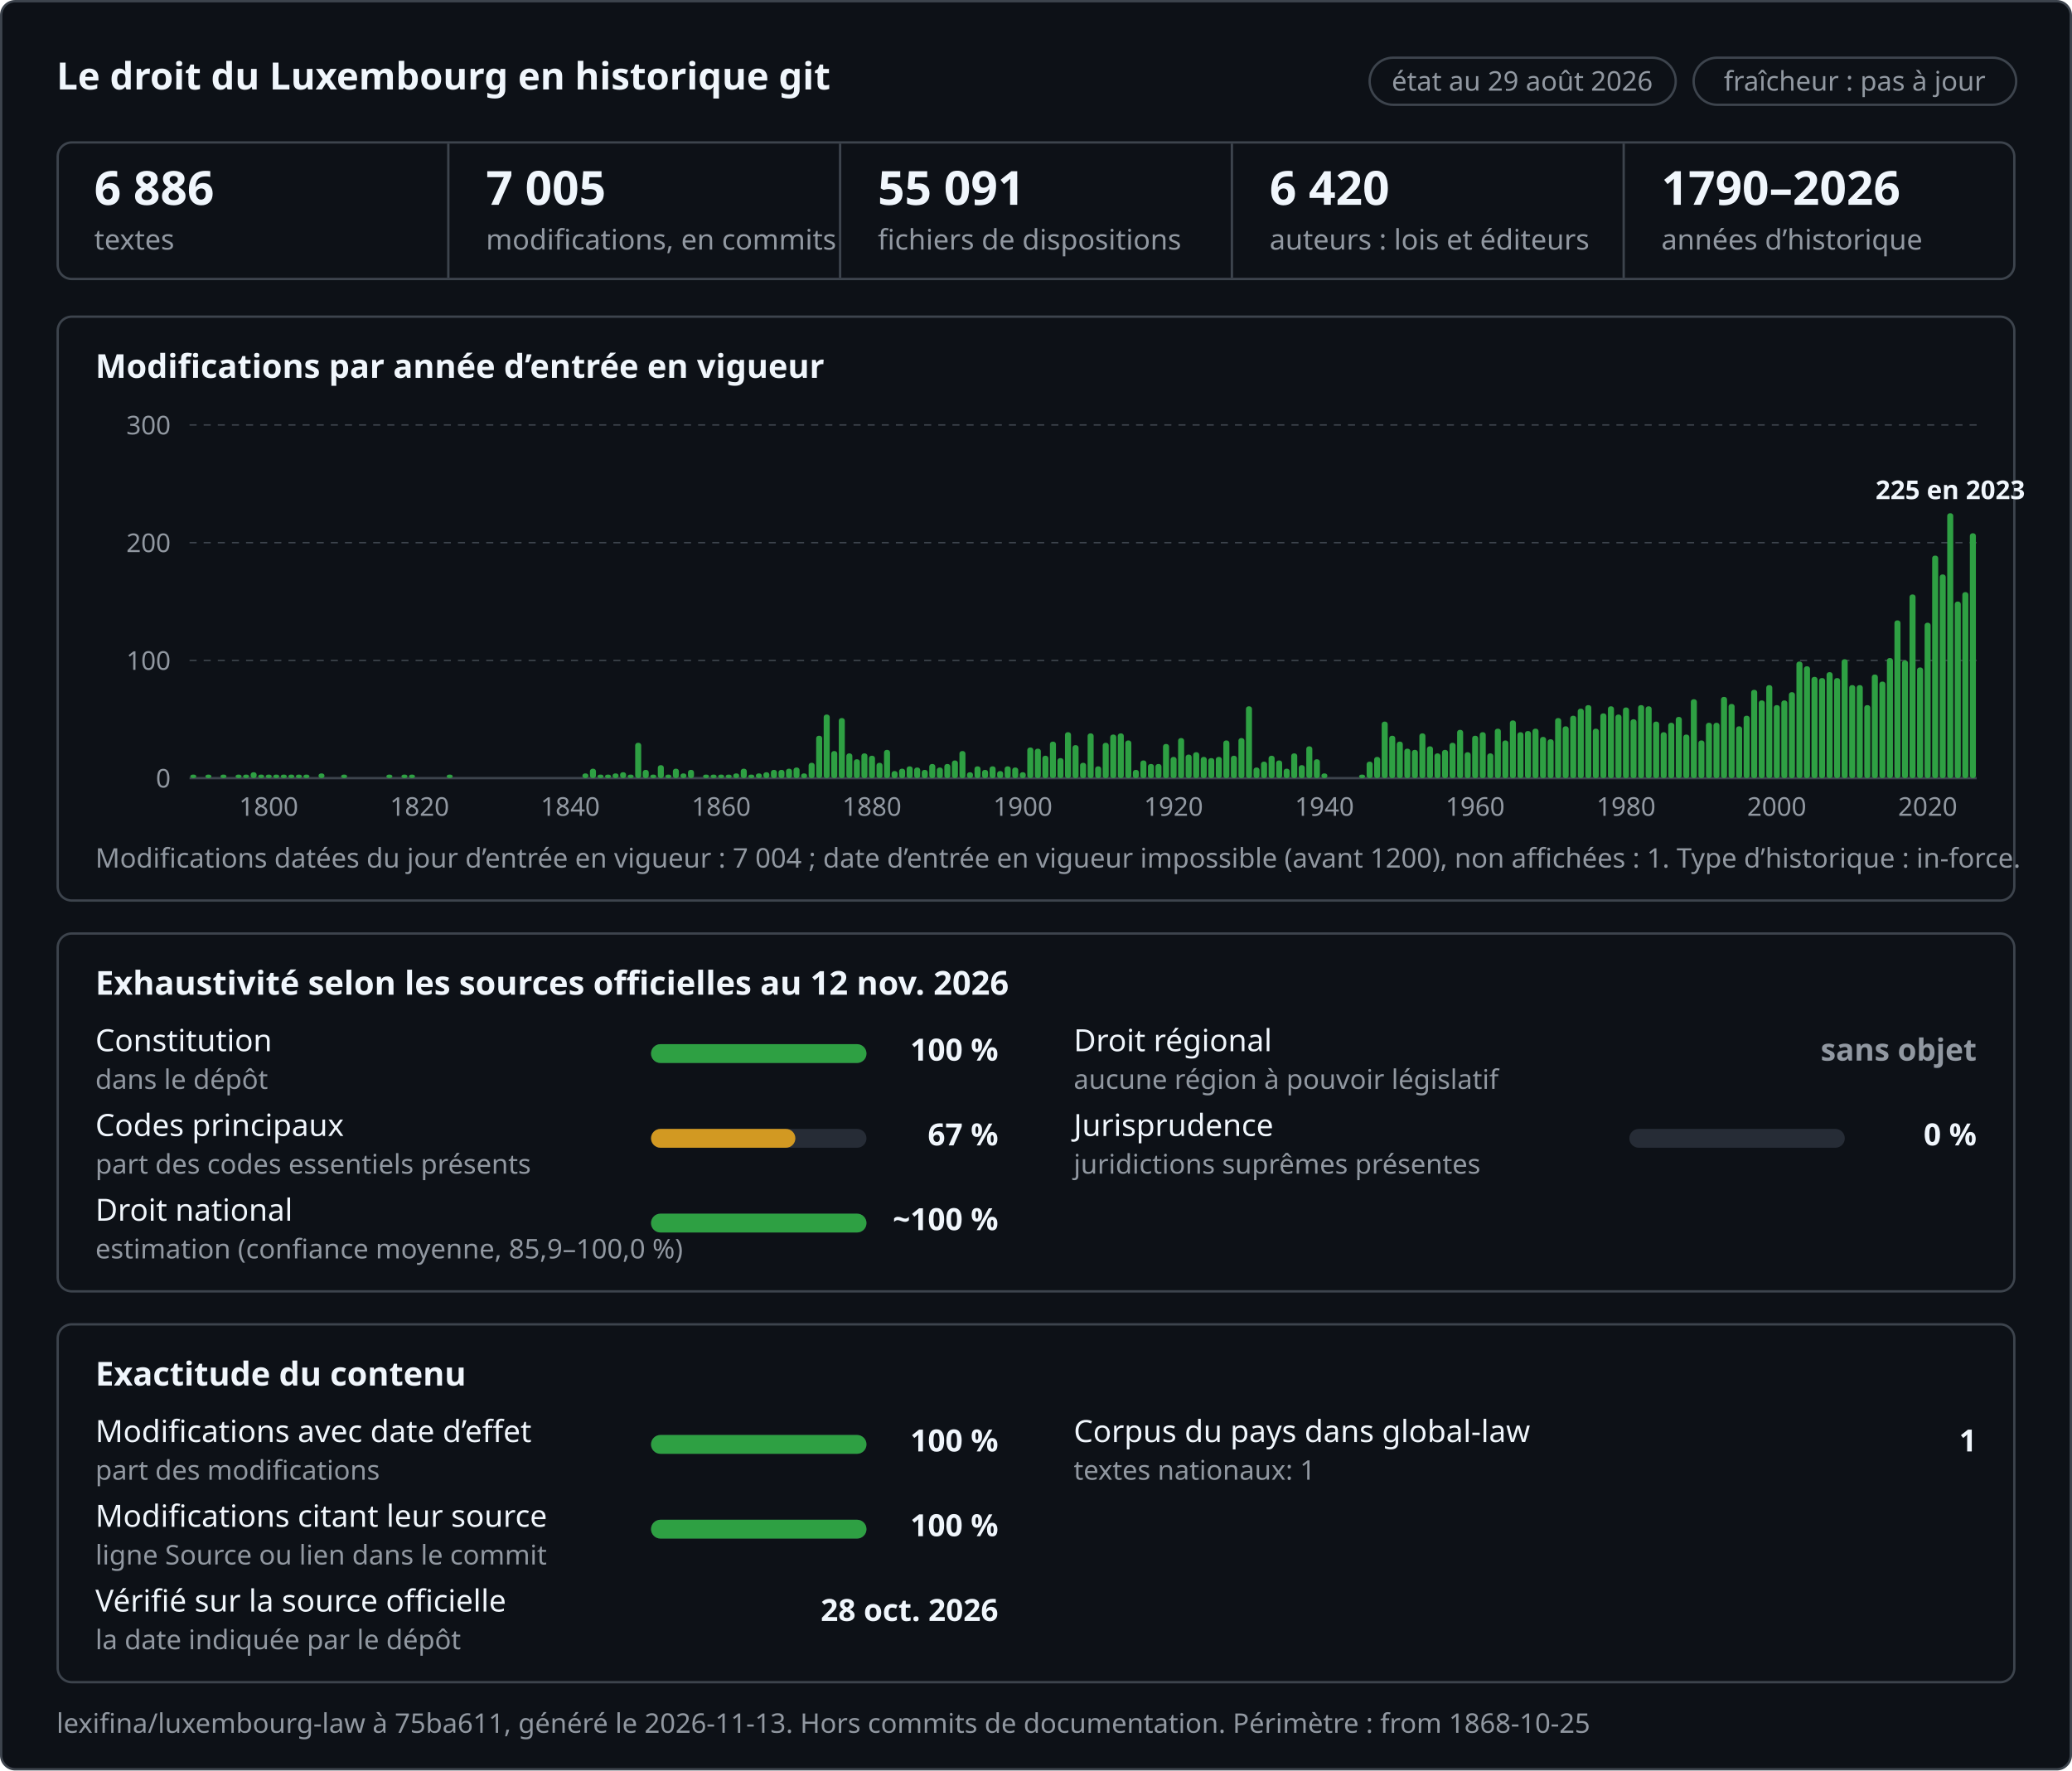
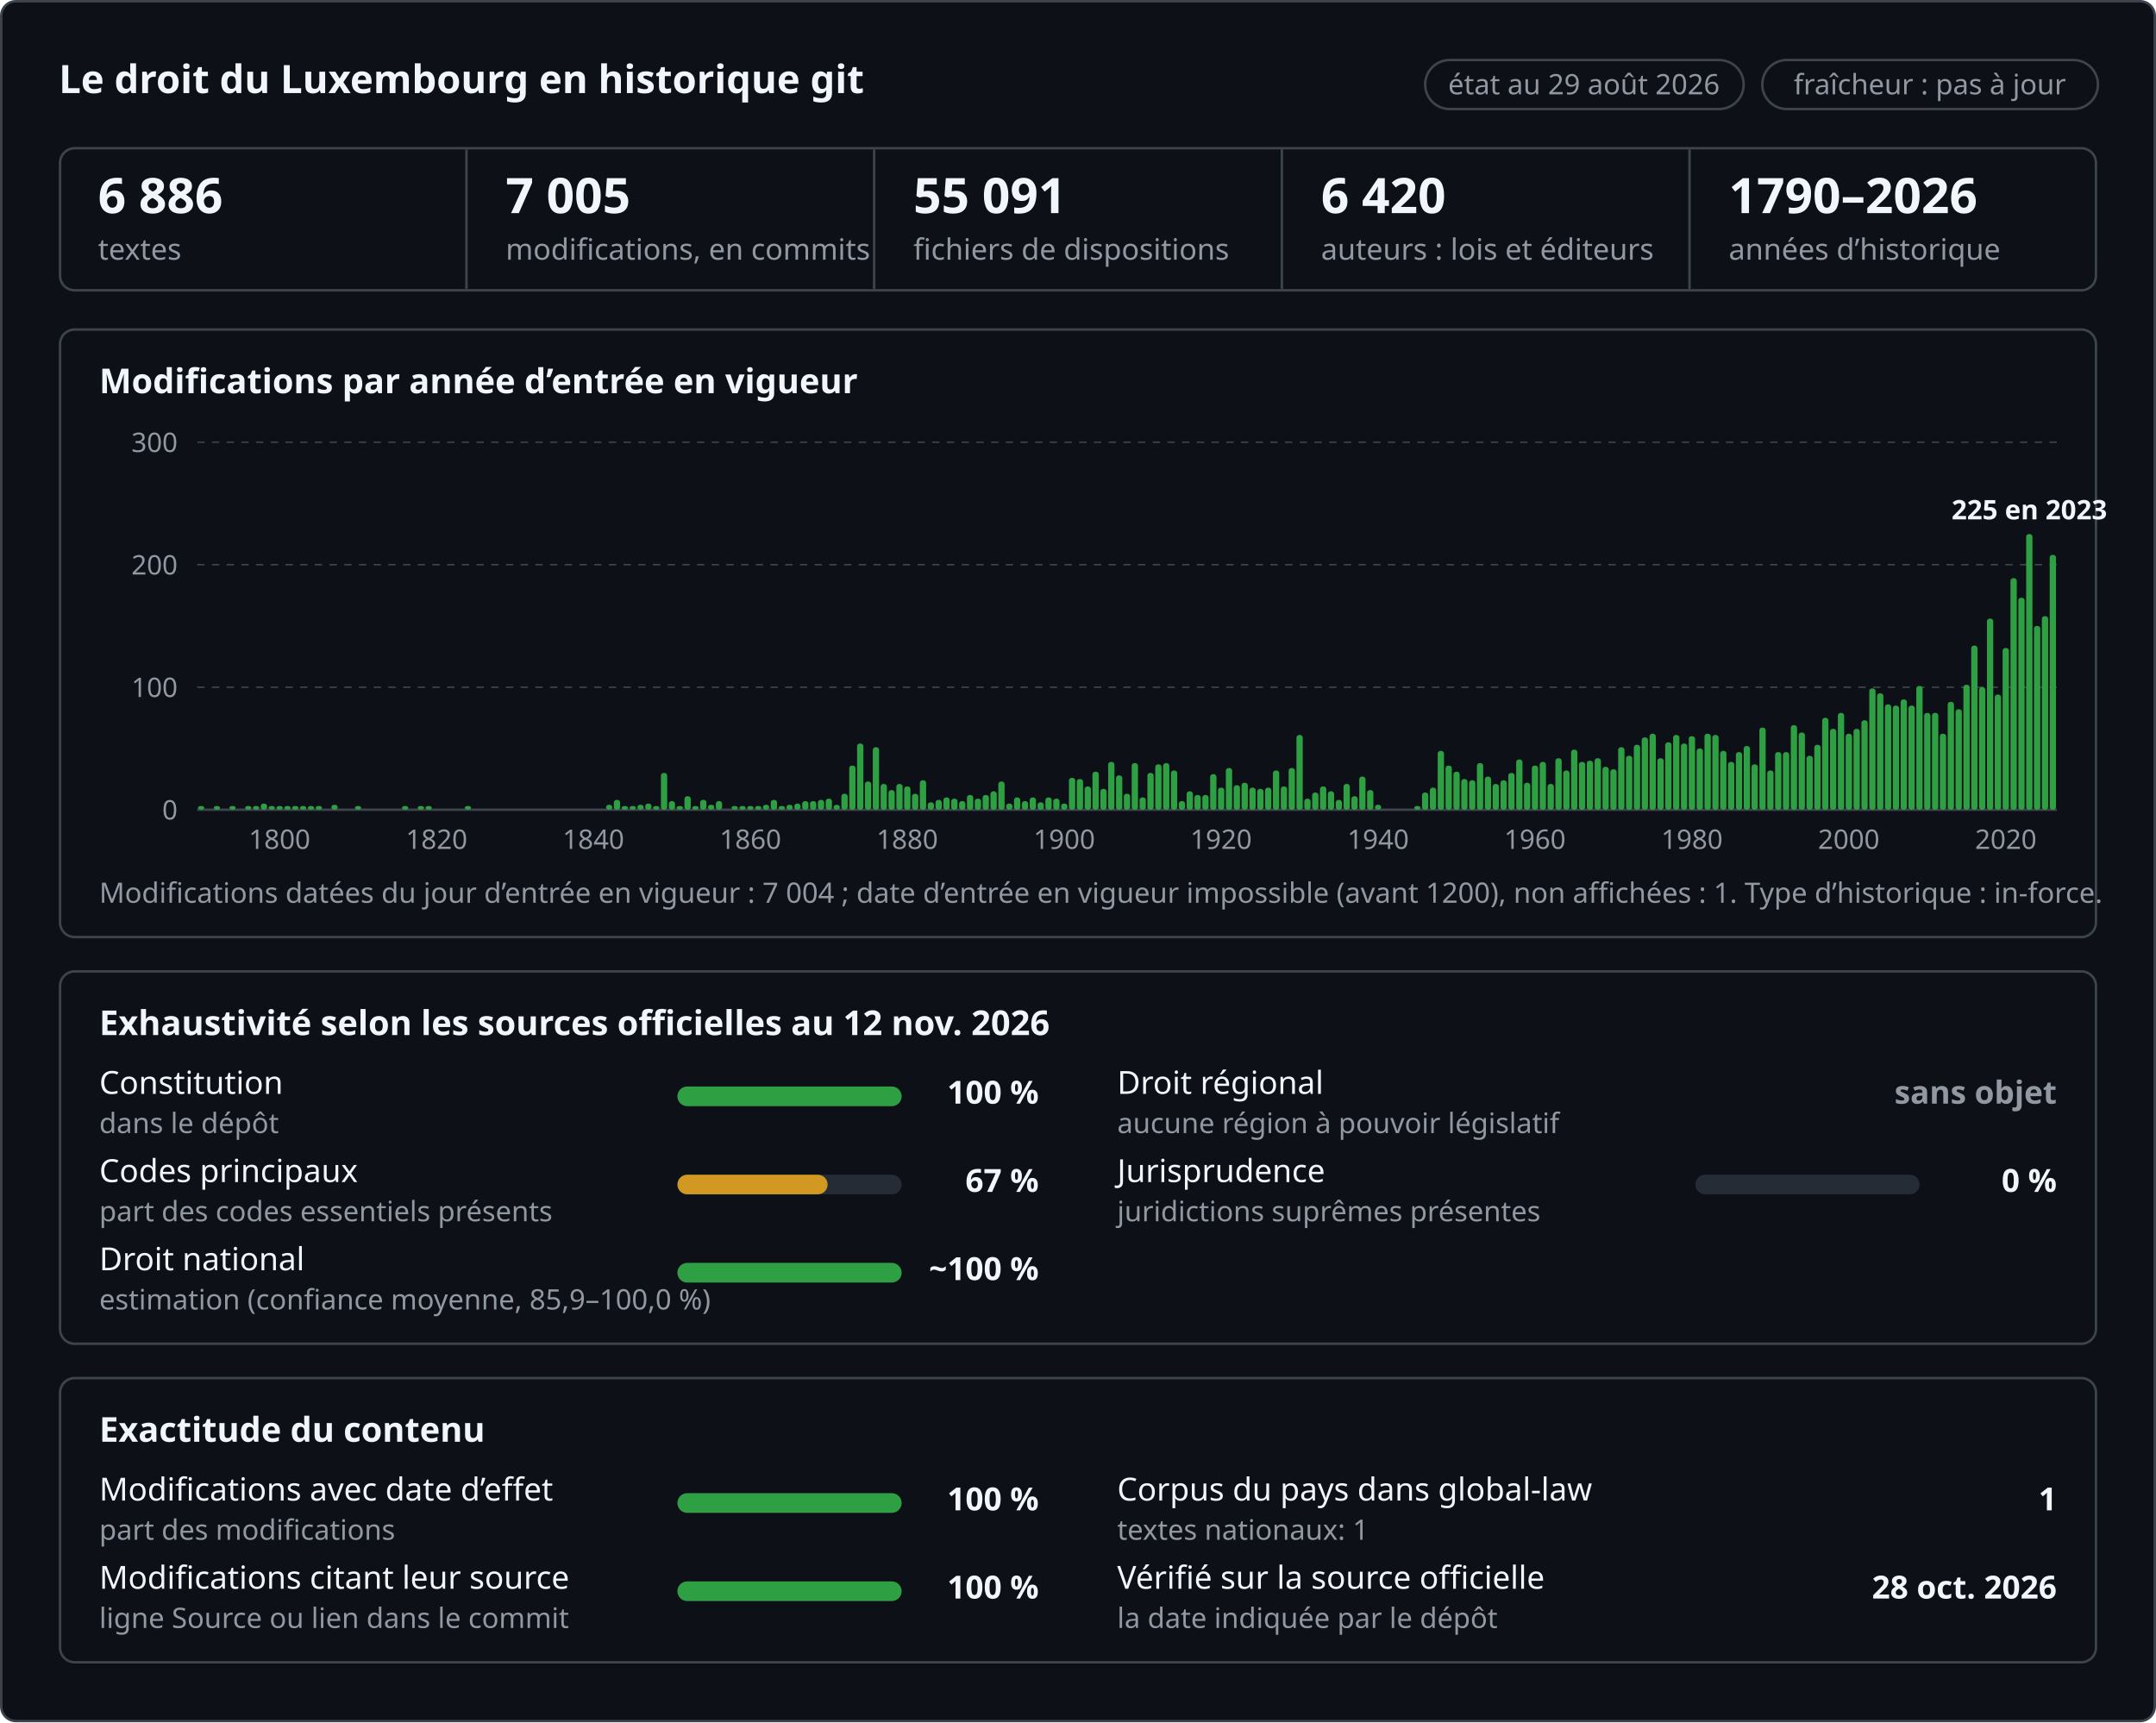
- <svg xmlns="http://www.w3.org/2000/svg" width="880" height="752" viewBox="0 0 880 752" font-family="-apple-system,BlinkMacSystemFont,Segoe UI,Noto Sans,Helvetica,Arial,sans-serif">
-   <rect x="0.5" y="0.5" width="879" height="751" rx="6" fill="#0d1117" stroke="#3d444d" />
+ <svg xmlns="http://www.w3.org/2000/svg" width="880" height="703" viewBox="0 0 880 703" font-family="-apple-system,BlinkMacSystemFont,Segoe UI,Noto Sans,Helvetica,Arial,sans-serif">
+   <rect x="0.5" y="0.5" width="879" height="702" rx="6" fill="#0d1117" stroke="#3d444d" />
  <text x="24" y="38" font-size="16" font-weight="600" fill="#f0f6fc">Le droit du Luxembourg en historique git</text>
  <rect x="581.7" y="24.5" width="130" height="20" rx="10" fill="none" stroke="#3d444d" />
  <text x="646.5" y="38.5" font-size="11.5" font-weight="500" text-anchor="middle" fill="#9198a1">état au 29 août 2026</text>
  <rect x="719.3" y="24.5" width="137" height="20" rx="10" fill="none" stroke="#3d444d" />
  <text x="787.7" y="38.5" font-size="11.5" font-weight="500" text-anchor="middle" fill="#9198a1">fraîcheur : pas à jour</text>
  <rect x="24.5" y="60.5" width="831" height="58" rx="6" fill="#0d1117" stroke="#3d444d" />
  <text x="40.0" y="87" font-size="20" font-weight="600" fill="#f0f6fc">6 886</text>
  <text x="40.0" y="106" font-size="12" fill="#9198a1">textes</text>
  <line x1="190.4" y1="61" x2="190.4" y2="118" stroke="#3d444d" />
  <text x="206.4" y="87" font-size="20" font-weight="600" fill="#f0f6fc">7 005</text>
  <text x="206.4" y="106" font-size="12" fill="#9198a1">modifications, en commits</text>
  <line x1="356.8" y1="61" x2="356.8" y2="118" stroke="#3d444d" />
  <text x="372.8" y="87" font-size="20" font-weight="600" fill="#f0f6fc">55 091</text>
  <text x="372.8" y="106" font-size="12" fill="#9198a1">fichiers de dispositions</text>
  <line x1="523.2" y1="61" x2="523.2" y2="118" stroke="#3d444d" />
  <text x="539.2" y="87" font-size="20" font-weight="600" fill="#f0f6fc">6 420</text>
  <text x="539.2" y="106" font-size="12" fill="#9198a1">auteurs : lois et éditeurs</text>
  <line x1="689.6" y1="61" x2="689.6" y2="118" stroke="#3d444d" />
  <text x="705.6" y="87" font-size="20" font-weight="600" fill="#f0f6fc">1790–2026</text>
  <text x="705.6" y="106" font-size="12" fill="#9198a1">années d’historique</text>
  <rect x="24.5" y="134.5" width="831" height="248" rx="6" fill="#0d1117" stroke="#3d444d" />
  <text x="40.5" y="160.5" font-size="14" font-weight="600" fill="#f0f6fc">Modifications par année d’entrée en vigueur</text>
  <line x1="80.5" y1="330.5" x2="839.5" y2="330.5" stroke="#3d444d" stroke-width="1" />
  <text x="72.5" y="334.5" font-size="11" text-anchor="end" fill="#9198a1">0</text>
  <line x1="80.5" y1="280.5" x2="839.5" y2="280.5" stroke="#3d444d" stroke-width="0.6" stroke-dasharray="3 3" />
  <text x="72.5" y="284.5" font-size="11" text-anchor="end" fill="#9198a1">100</text>
  <line x1="80.5" y1="230.5" x2="839.5" y2="230.5" stroke="#3d444d" stroke-width="0.6" stroke-dasharray="3 3" />
  <text x="72.5" y="234.5" font-size="11" text-anchor="end" fill="#9198a1">200</text>
  <line x1="80.5" y1="180.5" x2="839.5" y2="180.5" stroke="#3d444d" stroke-width="0.6" stroke-dasharray="3 3" />
  <text x="72.5" y="184.5" font-size="11" text-anchor="end" fill="#9198a1">300</text>
  <rect x="80.82" y="329.0" width="2.56" height="1.5" rx="1.1" fill="#2ea043" />
  <rect x="87.23" y="329.0" width="2.56" height="1.5" rx="1.1" fill="#2ea043" />
  <rect x="93.63" y="329.0" width="2.56" height="1.5" rx="1.1" fill="#2ea043" />
  <rect x="100.04" y="329.0" width="2.56" height="1.5" rx="1.1" fill="#2ea043" />
  <rect x="103.24" y="329.0" width="2.56" height="1.5" rx="1.1" fill="#2ea043" />
  <rect x="106.44" y="328.0" width="2.56" height="2.5" rx="1.1" fill="#2ea043" />
  <rect x="109.64" y="329.0" width="2.56" height="1.5" rx="1.1" fill="#2ea043" />
  <rect x="112.85" y="329.0" width="2.56" height="1.5" rx="1.1" fill="#2ea043" />
  <text x="114.1" y="346.5" font-size="11" text-anchor="middle" fill="#9198a1">1800</text>
  <rect x="116.05" y="329.0" width="2.56" height="1.5" rx="1.1" fill="#2ea043" />
  <rect x="119.25" y="329.0" width="2.56" height="1.5" rx="1.1" fill="#2ea043" />
  <rect x="122.45" y="329.0" width="2.56" height="1.5" rx="1.1" fill="#2ea043" />
  <rect x="125.66" y="329.0" width="2.56" height="1.5" rx="1.1" fill="#2ea043" />
  <rect x="128.86" y="329.0" width="2.56" height="1.5" rx="1.1" fill="#2ea043" />
  <rect x="135.26" y="328.5" width="2.56" height="2.0" rx="1.1" fill="#2ea043" />
  <rect x="144.87" y="329.0" width="2.56" height="1.5" rx="1.1" fill="#2ea043" />
  <rect x="164.09" y="329.0" width="2.56" height="1.5" rx="1.1" fill="#2ea043" />
  <rect x="170.49" y="329.0" width="2.56" height="1.5" rx="1.1" fill="#2ea043" />
  <rect x="173.69" y="329.0" width="2.56" height="1.5" rx="1.1" fill="#2ea043" />
  <text x="178.2" y="346.5" font-size="11" text-anchor="middle" fill="#9198a1">1820</text>
  <rect x="189.71" y="329.0" width="2.56" height="1.5" rx="1.1" fill="#2ea043" />
  <text x="242.2" y="346.5" font-size="11" text-anchor="middle" fill="#9198a1">1840</text>
  <rect x="247.35" y="328.5" width="2.56" height="2.0" rx="1.1" fill="#2ea043" />
  <rect x="250.55" y="326.5" width="2.56" height="4.0" rx="1.1" fill="#2ea043" />
  <rect x="253.76" y="329.0" width="2.56" height="1.5" rx="1.1" fill="#2ea043" />
  <rect x="256.96" y="329.0" width="2.56" height="1.5" rx="1.1" fill="#2ea043" />
  <rect x="260.16" y="328.5" width="2.56" height="2.0" rx="1.1" fill="#2ea043" />
  <rect x="263.36" y="328.0" width="2.56" height="2.5" rx="1.1" fill="#2ea043" />
  <rect x="266.57" y="329.0" width="2.56" height="1.5" rx="1.1" fill="#2ea043" />
  <rect x="269.77" y="315.5" width="2.56" height="15.0" rx="1.1" fill="#2ea043" />
  <rect x="272.97" y="327.0" width="2.56" height="3.5" rx="1.1" fill="#2ea043" />
  <rect x="276.17" y="329.0" width="2.56" height="1.5" rx="1.1" fill="#2ea043" />
  <rect x="279.38" y="325.0" width="2.56" height="5.5" rx="1.1" fill="#2ea043" />
  <rect x="282.58" y="329.0" width="2.56" height="1.5" rx="1.1" fill="#2ea043" />
  <rect x="285.78" y="326.5" width="2.56" height="4.0" rx="1.1" fill="#2ea043" />
  <rect x="288.98" y="328.5" width="2.56" height="2.0" rx="1.1" fill="#2ea043" />
  <rect x="292.19" y="327.0" width="2.56" height="3.5" rx="1.1" fill="#2ea043" />
  <rect x="298.59" y="329.0" width="2.56" height="1.5" rx="1.1" fill="#2ea043" />
  <rect x="301.79" y="329.0" width="2.56" height="1.5" rx="1.1" fill="#2ea043" />
  <rect x="305.00" y="329.0" width="2.56" height="1.5" rx="1.1" fill="#2ea043" />
  <text x="306.3" y="346.5" font-size="11" text-anchor="middle" fill="#9198a1">1860</text>
  <rect x="308.20" y="329.0" width="2.56" height="1.5" rx="1.1" fill="#2ea043" />
  <rect x="311.40" y="328.5" width="2.56" height="2.0" rx="1.1" fill="#2ea043" />
  <rect x="314.61" y="326.5" width="2.56" height="4.0" rx="1.1" fill="#2ea043" />
  <rect x="317.81" y="329.0" width="2.56" height="1.5" rx="1.1" fill="#2ea043" />
  <rect x="321.01" y="328.5" width="2.56" height="2.0" rx="1.1" fill="#2ea043" />
  <rect x="324.21" y="328.0" width="2.56" height="2.5" rx="1.1" fill="#2ea043" />
  <rect x="327.42" y="327.0" width="2.56" height="3.5" rx="1.1" fill="#2ea043" />
  <rect x="330.62" y="327.0" width="2.56" height="3.5" rx="1.1" fill="#2ea043" />
  <rect x="333.82" y="326.5" width="2.56" height="4.0" rx="1.1" fill="#2ea043" />
  <rect x="337.02" y="326.0" width="2.56" height="4.5" rx="1.1" fill="#2ea043" />
  <rect x="340.23" y="328.5" width="2.56" height="2.0" rx="1.1" fill="#2ea043" />
  <rect x="343.43" y="324.0" width="2.56" height="6.5" rx="1.1" fill="#2ea043" />
  <rect x="346.63" y="312.5" width="2.56" height="18.0" rx="1.1" fill="#2ea043" />
  <rect x="349.83" y="303.5" width="2.56" height="27.0" rx="1.1" fill="#2ea043" />
  <rect x="353.04" y="319.0" width="2.56" height="11.5" rx="1.1" fill="#2ea043" />
  <rect x="356.24" y="305.0" width="2.56" height="25.5" rx="1.1" fill="#2ea043" />
  <rect x="359.44" y="320.0" width="2.56" height="10.5" rx="1.1" fill="#2ea043" />
  <rect x="362.64" y="322.5" width="2.56" height="8.0" rx="1.1" fill="#2ea043" />
  <rect x="365.85" y="320.0" width="2.56" height="10.5" rx="1.1" fill="#2ea043" />
  <rect x="369.05" y="321.0" width="2.56" height="9.5" rx="1.1" fill="#2ea043" />
  <text x="370.3" y="346.5" font-size="11" text-anchor="middle" fill="#9198a1">1880</text>
  <rect x="372.25" y="324.0" width="2.56" height="6.5" rx="1.1" fill="#2ea043" />
  <rect x="375.45" y="318.5" width="2.56" height="12.0" rx="1.1" fill="#2ea043" />
  <rect x="378.66" y="327.5" width="2.56" height="3.0" rx="1.1" fill="#2ea043" />
  <rect x="381.86" y="326.5" width="2.56" height="4.0" rx="1.1" fill="#2ea043" />
  <rect x="385.06" y="325.5" width="2.56" height="5.0" rx="1.1" fill="#2ea043" />
  <rect x="388.26" y="326.0" width="2.56" height="4.5" rx="1.1" fill="#2ea043" />
  <rect x="391.47" y="327.0" width="2.56" height="3.5" rx="1.1" fill="#2ea043" />
  <rect x="394.67" y="324.5" width="2.56" height="6.0" rx="1.1" fill="#2ea043" />
  <rect x="397.87" y="326.0" width="2.56" height="4.5" rx="1.1" fill="#2ea043" />
  <rect x="401.07" y="324.5" width="2.56" height="6.0" rx="1.1" fill="#2ea043" />
  <rect x="404.28" y="323.0" width="2.56" height="7.5" rx="1.1" fill="#2ea043" />
  <rect x="407.48" y="319.0" width="2.56" height="11.5" rx="1.1" fill="#2ea043" />
  <rect x="410.68" y="328.0" width="2.56" height="2.5" rx="1.1" fill="#2ea043" />
  <rect x="413.88" y="325.5" width="2.56" height="5.0" rx="1.1" fill="#2ea043" />
  <rect x="417.09" y="327.0" width="2.56" height="3.5" rx="1.1" fill="#2ea043" />
  <rect x="420.29" y="325.5" width="2.56" height="5.0" rx="1.1" fill="#2ea043" />
  <rect x="423.49" y="327.5" width="2.56" height="3.0" rx="1.1" fill="#2ea043" />
  <rect x="426.69" y="325.5" width="2.56" height="5.0" rx="1.1" fill="#2ea043" />
  <rect x="429.90" y="326.0" width="2.56" height="4.5" rx="1.1" fill="#2ea043" />
  <rect x="433.10" y="328.0" width="2.56" height="2.5" rx="1.1" fill="#2ea043" />
  <text x="434.4" y="346.5" font-size="11" text-anchor="middle" fill="#9198a1">1900</text>
  <rect x="436.30" y="317.5" width="2.56" height="13.0" rx="1.1" fill="#2ea043" />
  <rect x="439.50" y="318.0" width="2.56" height="12.5" rx="1.1" fill="#2ea043" />
  <rect x="442.71" y="321.0" width="2.56" height="9.5" rx="1.1" fill="#2ea043" />
  <rect x="445.91" y="315.0" width="2.56" height="15.5" rx="1.1" fill="#2ea043" />
  <rect x="449.11" y="322.0" width="2.56" height="8.5" rx="1.1" fill="#2ea043" />
  <rect x="452.31" y="311.0" width="2.56" height="19.5" rx="1.1" fill="#2ea043" />
  <rect x="455.52" y="316.5" width="2.56" height="14.0" rx="1.1" fill="#2ea043" />
  <rect x="458.72" y="324.0" width="2.56" height="6.5" rx="1.1" fill="#2ea043" />
  <rect x="461.92" y="311.5" width="2.56" height="19.0" rx="1.1" fill="#2ea043" />
  <rect x="465.12" y="325.5" width="2.56" height="5.0" rx="1.1" fill="#2ea043" />
  <rect x="468.33" y="315.5" width="2.56" height="15.0" rx="1.1" fill="#2ea043" />
  <rect x="471.53" y="312.0" width="2.56" height="18.5" rx="1.1" fill="#2ea043" />
  <rect x="474.73" y="311.5" width="2.56" height="19.0" rx="1.1" fill="#2ea043" />
  <rect x="477.93" y="314.5" width="2.56" height="16.0" rx="1.1" fill="#2ea043" />
  <rect x="481.14" y="327.0" width="2.56" height="3.5" rx="1.1" fill="#2ea043" />
  <rect x="484.34" y="323.0" width="2.56" height="7.5" rx="1.1" fill="#2ea043" />
  <rect x="487.54" y="324.5" width="2.56" height="6.0" rx="1.1" fill="#2ea043" />
  <rect x="490.74" y="324.5" width="2.56" height="6.0" rx="1.1" fill="#2ea043" />
  <rect x="493.95" y="316.0" width="2.56" height="14.5" rx="1.1" fill="#2ea043" />
  <rect x="497.15" y="321.5" width="2.56" height="9.0" rx="1.1" fill="#2ea043" />
  <text x="498.4" y="346.5" font-size="11" text-anchor="middle" fill="#9198a1">1920</text>
  <rect x="500.35" y="313.5" width="2.56" height="17.0" rx="1.1" fill="#2ea043" />
  <rect x="503.55" y="320.5" width="2.56" height="10.0" rx="1.1" fill="#2ea043" />
  <rect x="506.76" y="319.5" width="2.56" height="11.0" rx="1.1" fill="#2ea043" />
  <rect x="509.96" y="321.5" width="2.56" height="9.0" rx="1.1" fill="#2ea043" />
  <rect x="513.16" y="322.0" width="2.56" height="8.5" rx="1.1" fill="#2ea043" />
  <rect x="516.36" y="321.5" width="2.56" height="9.0" rx="1.1" fill="#2ea043" />
  <rect x="519.57" y="314.5" width="2.56" height="16.0" rx="1.1" fill="#2ea043" />
  <rect x="522.77" y="321.0" width="2.56" height="9.5" rx="1.1" fill="#2ea043" />
  <rect x="525.97" y="313.5" width="2.56" height="17.0" rx="1.1" fill="#2ea043" />
  <rect x="529.17" y="300.0" width="2.56" height="30.5" rx="1.1" fill="#2ea043" />
  <rect x="532.38" y="326.0" width="2.56" height="4.5" rx="1.1" fill="#2ea043" />
  <rect x="535.58" y="323.5" width="2.56" height="7.0" rx="1.1" fill="#2ea043" />
  <rect x="538.78" y="321.0" width="2.56" height="9.5" rx="1.1" fill="#2ea043" />
  <rect x="541.98" y="323.0" width="2.56" height="7.5" rx="1.1" fill="#2ea043" />
  <rect x="545.19" y="326.5" width="2.56" height="4.0" rx="1.1" fill="#2ea043" />
  <rect x="548.39" y="320.0" width="2.56" height="10.5" rx="1.1" fill="#2ea043" />
  <rect x="551.59" y="325.0" width="2.56" height="5.5" rx="1.1" fill="#2ea043" />
  <rect x="554.79" y="317.0" width="2.56" height="13.5" rx="1.1" fill="#2ea043" />
  <rect x="558.00" y="322.5" width="2.56" height="8.0" rx="1.1" fill="#2ea043" />
  <rect x="561.20" y="328.5" width="2.56" height="2.0" rx="1.1" fill="#2ea043" />
  <text x="562.5" y="346.5" font-size="11" text-anchor="middle" fill="#9198a1">1940</text>
  <rect x="577.21" y="329.0" width="2.56" height="1.5" rx="1.1" fill="#2ea043" />
  <rect x="580.42" y="323.5" width="2.56" height="7.0" rx="1.1" fill="#2ea043" />
  <rect x="583.62" y="321.5" width="2.56" height="9.0" rx="1.1" fill="#2ea043" />
  <rect x="586.82" y="306.5" width="2.56" height="24.0" rx="1.1" fill="#2ea043" />
  <rect x="590.02" y="312.5" width="2.56" height="18.0" rx="1.1" fill="#2ea043" />
  <rect x="593.23" y="315.0" width="2.56" height="15.5" rx="1.1" fill="#2ea043" />
  <rect x="596.43" y="318.0" width="2.56" height="12.5" rx="1.1" fill="#2ea043" />
  <rect x="599.63" y="318.5" width="2.56" height="12.0" rx="1.1" fill="#2ea043" />
  <rect x="602.83" y="311.5" width="2.56" height="19.0" rx="1.1" fill="#2ea043" />
  <rect x="606.04" y="317.0" width="2.56" height="13.5" rx="1.1" fill="#2ea043" />
  <rect x="609.24" y="320.0" width="2.56" height="10.5" rx="1.1" fill="#2ea043" />
  <rect x="612.44" y="318.5" width="2.56" height="12.0" rx="1.1" fill="#2ea043" />
  <rect x="615.64" y="315.5" width="2.56" height="15.0" rx="1.1" fill="#2ea043" />
  <rect x="618.85" y="310.0" width="2.56" height="20.5" rx="1.1" fill="#2ea043" />
  <rect x="622.05" y="319.5" width="2.56" height="11.0" rx="1.1" fill="#2ea043" />
  <rect x="625.25" y="312.5" width="2.56" height="18.0" rx="1.1" fill="#2ea043" />
  <text x="626.5" y="346.5" font-size="11" text-anchor="middle" fill="#9198a1">1960</text>
  <rect x="628.45" y="311.0" width="2.56" height="19.5" rx="1.1" fill="#2ea043" />
  <rect x="631.66" y="320.0" width="2.56" height="10.5" rx="1.1" fill="#2ea043" />
  <rect x="634.86" y="309.5" width="2.56" height="21.0" rx="1.1" fill="#2ea043" />
  <rect x="638.06" y="314.5" width="2.56" height="16.0" rx="1.1" fill="#2ea043" />
  <rect x="641.26" y="306.0" width="2.56" height="24.5" rx="1.1" fill="#2ea043" />
  <rect x="644.47" y="311.0" width="2.56" height="19.5" rx="1.1" fill="#2ea043" />
  <rect x="647.67" y="310.5" width="2.56" height="20.0" rx="1.1" fill="#2ea043" />
  <rect x="650.87" y="309.5" width="2.56" height="21.0" rx="1.1" fill="#2ea043" />
  <rect x="654.07" y="313.0" width="2.56" height="17.5" rx="1.1" fill="#2ea043" />
  <rect x="657.28" y="314.0" width="2.56" height="16.5" rx="1.1" fill="#2ea043" />
  <rect x="660.48" y="305.0" width="2.56" height="25.5" rx="1.1" fill="#2ea043" />
  <rect x="663.68" y="308.5" width="2.56" height="22.0" rx="1.1" fill="#2ea043" />
  <rect x="666.88" y="304.0" width="2.56" height="26.5" rx="1.1" fill="#2ea043" />
  <rect x="670.09" y="301.0" width="2.56" height="29.5" rx="1.1" fill="#2ea043" />
  <rect x="673.29" y="299.5" width="2.56" height="31.0" rx="1.1" fill="#2ea043" />
  <rect x="676.49" y="309.5" width="2.56" height="21.0" rx="1.1" fill="#2ea043" />
  <rect x="679.69" y="303.0" width="2.56" height="27.5" rx="1.1" fill="#2ea043" />
  <rect x="682.90" y="300.0" width="2.56" height="30.5" rx="1.1" fill="#2ea043" />
  <rect x="686.10" y="303.5" width="2.56" height="27.0" rx="1.1" fill="#2ea043" />
  <rect x="689.30" y="300.5" width="2.56" height="30.0" rx="1.1" fill="#2ea043" />
  <text x="690.6" y="346.5" font-size="11" text-anchor="middle" fill="#9198a1">1980</text>
  <rect x="692.50" y="305.5" width="2.56" height="25.0" rx="1.1" fill="#2ea043" />
  <rect x="695.71" y="299.5" width="2.56" height="31.0" rx="1.1" fill="#2ea043" />
  <rect x="698.91" y="300.0" width="2.56" height="30.5" rx="1.1" fill="#2ea043" />
  <rect x="702.11" y="306.5" width="2.56" height="24.0" rx="1.1" fill="#2ea043" />
  <rect x="705.31" y="311.0" width="2.56" height="19.5" rx="1.1" fill="#2ea043" />
  <rect x="708.52" y="307.0" width="2.56" height="23.5" rx="1.1" fill="#2ea043" />
  <rect x="711.72" y="304.5" width="2.56" height="26.0" rx="1.1" fill="#2ea043" />
  <rect x="714.92" y="312.0" width="2.56" height="18.5" rx="1.1" fill="#2ea043" />
  <rect x="718.12" y="297.0" width="2.56" height="33.5" rx="1.1" fill="#2ea043" />
  <rect x="721.33" y="314.5" width="2.56" height="16.0" rx="1.1" fill="#2ea043" />
  <rect x="724.53" y="307.0" width="2.56" height="23.5" rx="1.1" fill="#2ea043" />
  <rect x="727.73" y="307.0" width="2.56" height="23.5" rx="1.1" fill="#2ea043" />
  <rect x="730.93" y="296.0" width="2.56" height="34.5" rx="1.1" fill="#2ea043" />
  <rect x="734.14" y="299.0" width="2.56" height="31.5" rx="1.1" fill="#2ea043" />
  <rect x="737.34" y="308.5" width="2.56" height="22.0" rx="1.1" fill="#2ea043" />
  <rect x="740.54" y="304.0" width="2.56" height="26.5" rx="1.1" fill="#2ea043" />
  <rect x="743.74" y="293.0" width="2.56" height="37.5" rx="1.1" fill="#2ea043" />
  <rect x="746.95" y="297.5" width="2.56" height="33.0" rx="1.1" fill="#2ea043" />
  <rect x="750.15" y="291.0" width="2.56" height="39.5" rx="1.1" fill="#2ea043" />
  <rect x="753.35" y="299.5" width="2.56" height="31.0" rx="1.1" fill="#2ea043" />
  <text x="754.6" y="346.5" font-size="11" text-anchor="middle" fill="#9198a1">2000</text>
  <rect x="756.55" y="297.5" width="2.56" height="33.0" rx="1.1" fill="#2ea043" />
  <rect x="759.76" y="294.0" width="2.56" height="36.5" rx="1.1" fill="#2ea043" />
  <rect x="762.96" y="281.0" width="2.56" height="49.5" rx="1.1" fill="#2ea043" />
  <rect x="766.16" y="283.0" width="2.56" height="47.5" rx="1.1" fill="#2ea043" />
  <rect x="769.36" y="287.5" width="2.56" height="43.0" rx="1.1" fill="#2ea043" />
  <rect x="772.57" y="288.0" width="2.56" height="42.5" rx="1.1" fill="#2ea043" />
  <rect x="775.77" y="285.5" width="2.56" height="45.0" rx="1.1" fill="#2ea043" />
  <rect x="778.97" y="288.0" width="2.56" height="42.5" rx="1.1" fill="#2ea043" />
  <rect x="782.17" y="280.0" width="2.56" height="50.5" rx="1.1" fill="#2ea043" />
  <rect x="785.38" y="291.0" width="2.56" height="39.5" rx="1.1" fill="#2ea043" />
  <rect x="788.58" y="291.0" width="2.56" height="39.5" rx="1.1" fill="#2ea043" />
  <rect x="791.78" y="299.5" width="2.56" height="31.0" rx="1.1" fill="#2ea043" />
  <rect x="794.98" y="286.5" width="2.56" height="44.0" rx="1.1" fill="#2ea043" />
  <rect x="798.19" y="289.5" width="2.56" height="41.0" rx="1.1" fill="#2ea043" />
  <rect x="801.39" y="279.5" width="2.56" height="51.0" rx="1.1" fill="#2ea043" />
  <rect x="804.59" y="263.5" width="2.56" height="67.0" rx="1.1" fill="#2ea043" />
  <rect x="807.79" y="280.5" width="2.56" height="50.0" rx="1.1" fill="#2ea043" />
  <rect x="811.00" y="252.5" width="2.56" height="78.0" rx="1.1" fill="#2ea043" />
  <rect x="814.20" y="283.5" width="2.56" height="47.0" rx="1.1" fill="#2ea043" />
  <rect x="817.40" y="264.5" width="2.56" height="66.0" rx="1.1" fill="#2ea043" />
  <text x="818.7" y="346.5" font-size="11" text-anchor="middle" fill="#9198a1">2020</text>
  <rect x="820.61" y="236.0" width="2.56" height="94.5" rx="1.1" fill="#2ea043" />
  <rect x="823.81" y="244.0" width="2.56" height="86.5" rx="1.1" fill="#2ea043" />
  <rect x="827.01" y="218.0" width="2.56" height="112.5" rx="1.1" fill="#2ea043" />
  <text x="828.3" y="212.0" font-size="11" font-weight="600" text-anchor="middle" fill="#f0f6fc">225 en 2023</text>
  <rect x="830.21" y="255.5" width="2.56" height="75.0" rx="1.1" fill="#2ea043" />
  <rect x="833.42" y="251.5" width="2.56" height="79.0" rx="1.1" fill="#2ea043" />
  <rect x="836.62" y="226.5" width="2.56" height="104.0" rx="1.1" fill="#2ea043" />
  <text x="40.5" y="368.5" font-size="11.5" fill="#9198a1" textLength="799" lengthAdjust="spacingAndGlyphs">Modifications datées du jour d’entrée en vigueur : 7 004 ; date d’entrée en vigueur impossible (avant 1200), non affichées : 1. Type d’historique : in-force.</text>
  <rect x="24.5" y="396.5" width="831" height="152" rx="6" fill="#0d1117" stroke="#3d444d" />
  <text x="40.5" y="422.5" font-size="14" font-weight="600" fill="#f0f6fc">Exhaustivité selon les sources officielles au 12 nov. 2026</text>
  <text x="40.5" y="446.5" font-size="13" fill="#f0f6fc">Constitution</text>
  <text x="40.5" y="462.5" font-size="11.5" fill="#9198a1">dans le dépôt</text>
  <g>
    <rect x="276.5" y="443.5" width="91.5" height="8" rx="4" fill="#262c36" />
    <rect x="276.5" y="443.5" width="91.5" height="8" rx="4" fill="#2ea043" />
  </g>
  <text x="424.0" y="450.5" font-size="13" font-weight="600" text-anchor="end" fill="#f0f6fc">100 %</text>
  <text x="40.5" y="482.5" font-size="13" fill="#f0f6fc">Codes principaux</text>
  <text x="40.5" y="498.5" font-size="11.5" fill="#9198a1">part des codes essentiels présents</text>
  <g>
    <rect x="276.5" y="479.5" width="91.5" height="8" rx="4" fill="#262c36" />
    <rect x="276.5" y="479.5" width="61.3" height="8" rx="4" fill="#d29922" />
  </g>
  <text x="424.0" y="486.5" font-size="13" font-weight="600" text-anchor="end" fill="#f0f6fc">67 %</text>
  <text x="40.5" y="518.5" font-size="13" fill="#f0f6fc">Droit national</text>
  <text x="40.5" y="534.5" font-size="11.5" fill="#9198a1">estimation (confiance moyenne, 85,9–100,0 %)</text>
  <g>
    <rect x="276.5" y="515.5" width="91.5" height="8" rx="4" fill="#262c36" />
    <rect x="276.5" y="515.5" width="91.5" height="8" rx="4" fill="#2ea043" />
  </g>
  <text x="424.0" y="522.5" font-size="13" font-weight="600" text-anchor="end" fill="#f0f6fc">~100 %</text>
  <text x="456.0" y="446.5" font-size="13" fill="#f0f6fc">Droit régional</text>
  <text x="456.0" y="462.5" font-size="11.5" fill="#9198a1">aucune région à pouvoir législatif</text>
  <text x="839.5" y="450.5" font-size="13" font-weight="600" text-anchor="end" fill="#9198a1">sans objet</text>
  <text x="456.0" y="482.5" font-size="13" fill="#f0f6fc">Jurisprudence</text>
  <text x="456.0" y="498.5" font-size="11.5" fill="#9198a1">juridictions suprêmes présentes</text>
  <g>
    <rect x="692.0" y="479.5" width="91.5" height="8" rx="4" fill="#262c36" />
  </g>
  <text x="839.5" y="486.5" font-size="13" font-weight="600" text-anchor="end" fill="#f0f6fc">0 %</text>
-   <rect x="24.5" y="562.5" width="831" height="152" rx="6" fill="#0d1117" stroke="#3d444d" />
+   <rect x="24.5" y="562.5" width="831" height="116" rx="6" fill="#0d1117" stroke="#3d444d" />
  <text x="40.5" y="588.5" font-size="14" font-weight="600" fill="#f0f6fc">Exactitude du contenu</text>
  <text x="40.5" y="612.5" font-size="13" fill="#f0f6fc">Modifications avec date d’effet</text>
  <text x="40.5" y="628.5" font-size="11.5" fill="#9198a1">part des modifications</text>
  <g>
    <rect x="276.5" y="609.5" width="91.5" height="8" rx="4" fill="#262c36" />
    <rect x="276.5" y="609.5" width="91.5" height="8" rx="4" fill="#2ea043" />
  </g>
  <text x="424.0" y="616.5" font-size="13" font-weight="600" text-anchor="end" fill="#f0f6fc">100 %</text>
  <text x="40.5" y="648.5" font-size="13" fill="#f0f6fc">Modifications citant leur source</text>
  <text x="40.5" y="664.5" font-size="11.5" fill="#9198a1">ligne Source ou lien dans le commit</text>
  <g>
    <rect x="276.5" y="645.5" width="91.5" height="8" rx="4" fill="#262c36" />
    <rect x="276.5" y="645.5" width="91.5" height="8" rx="4" fill="#2ea043" />
  </g>
  <text x="424.0" y="652.5" font-size="13" font-weight="600" text-anchor="end" fill="#f0f6fc">100 %</text>
-   <text x="40.5" y="684.5" font-size="13" fill="#f0f6fc">Vérifié sur la source officielle</text>
-   <text x="40.5" y="700.5" font-size="11.5" fill="#9198a1">la date indiquée par le dépôt</text>
-   <text x="424.0" y="688.5" font-size="13" font-weight="600" text-anchor="end" fill="#f0f6fc">28 oct. 2026</text>
  <text x="456.0" y="612.5" font-size="13" fill="#f0f6fc">Corpus du pays dans global-law</text>
  <text x="456.0" y="628.5" font-size="11.5" fill="#9198a1">textes nationaux: 1</text>
  <text x="839.5" y="616.5" font-size="13" font-weight="600" text-anchor="end" fill="#f0f6fc">1</text>
-   <text x="24" y="736" font-size="11.5" fill="#9198a1">lexifina/luxembourg-law à 75ba611, généré le 2026-11-13. Hors commits de documentation. Périmètre : from 1868-10-25</text>
+   <text x="456.0" y="648.5" font-size="13" fill="#f0f6fc">Vérifié sur la source officielle</text>
+   <text x="456.0" y="664.5" font-size="11.5" fill="#9198a1">la date indiquée par le dépôt</text>
+   <text x="839.5" y="652.5" font-size="13" font-weight="600" text-anchor="end" fill="#f0f6fc">28 oct. 2026</text>
</svg>
